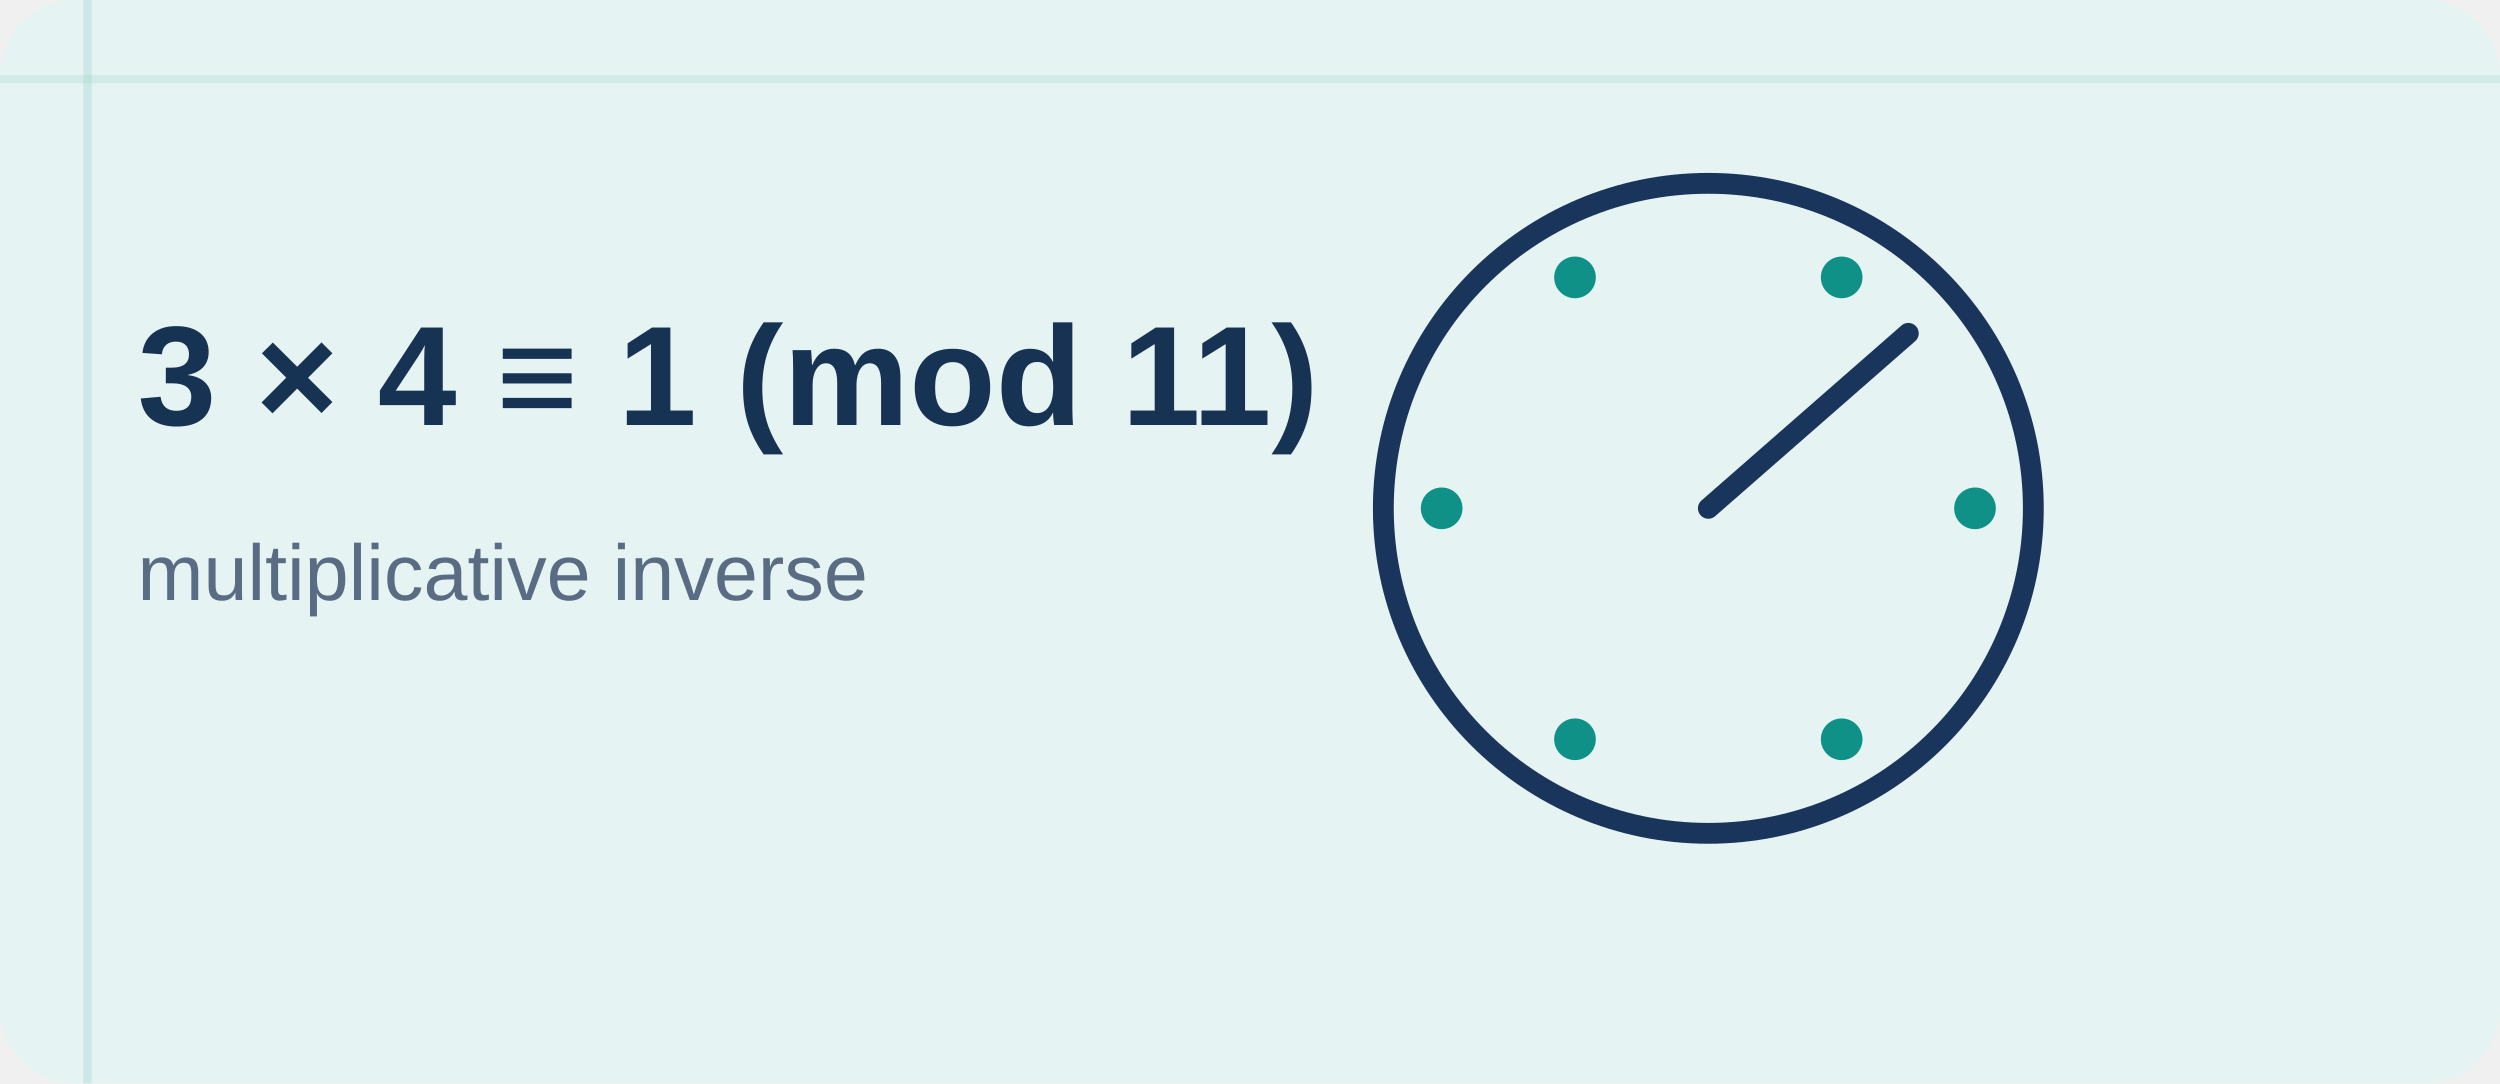
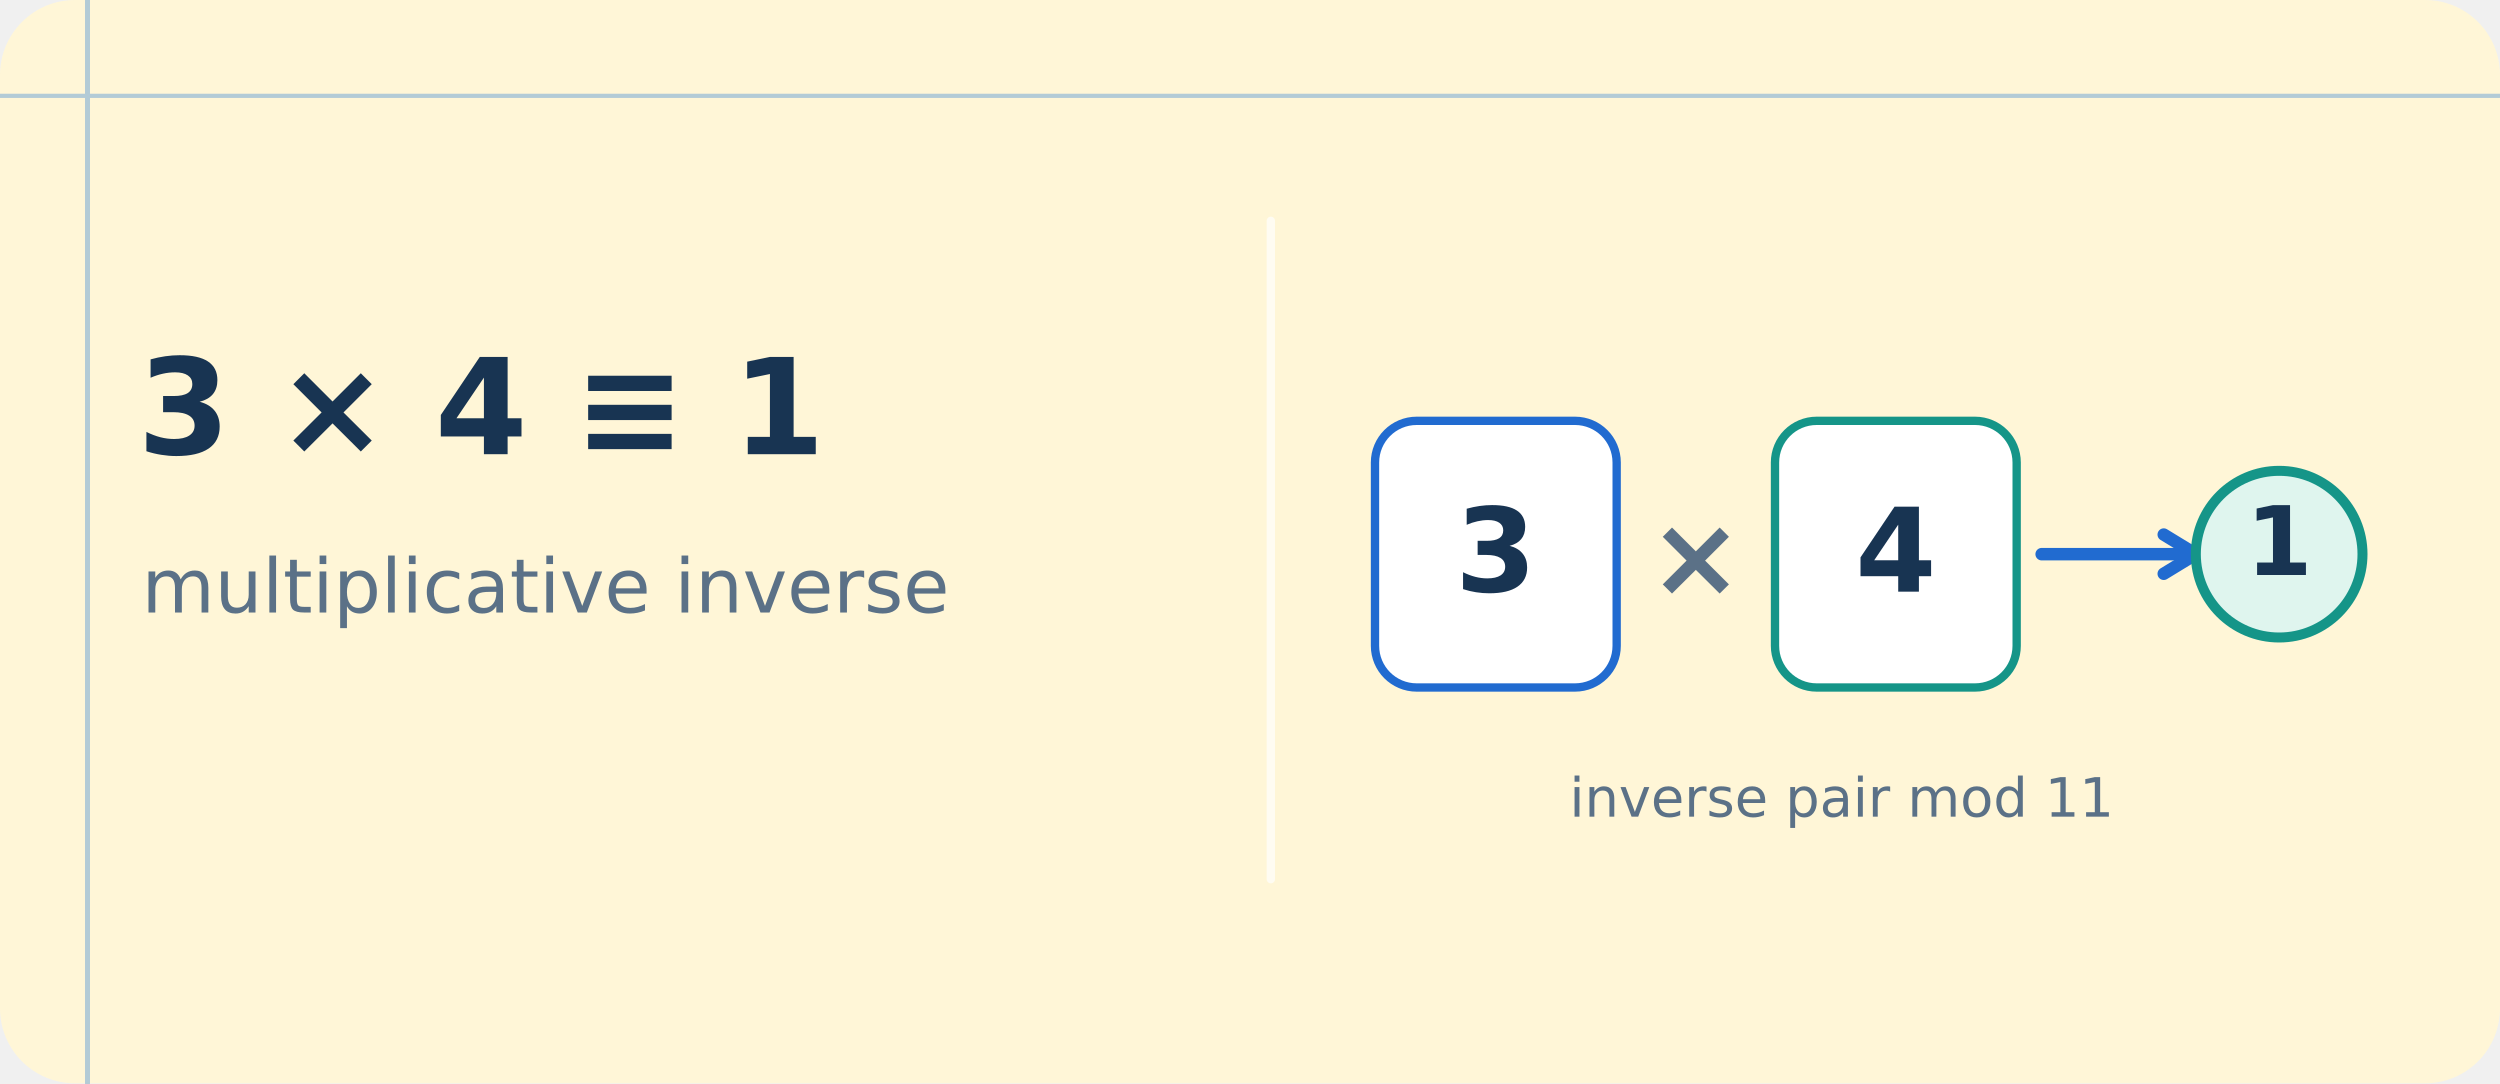
<svg xmlns="http://www.w3.org/2000/svg" viewBox="0 0 600 260" role="img" aria-labelledby="title">
-   <rect width="600" height="260" rx="18" fill="#e5f4f2" />
-   <path d="M0 19 L600 19" stroke="#a9dad5" stroke-opacity=".35" stroke-width="2" />
-   <path d="M21 0 V260" stroke="#a9dad5" stroke-opacity=".45" stroke-width="2" />
-   <text x="33" y="102" fill="#173354" font-size="34" font-family="Trebuchet MS,Segoe UI,Arial,sans-serif" font-weight="700">3 × 4 ≡ 1 (mod 11)</text>
-   <text x="33" y="144" fill="#5a6c83" font-size="19" font-family="Trebuchet MS,Segoe UI,Arial,sans-serif">multiplicative inverse</text>
-   <circle cx="410" cy="122" r="78" stroke="#1a355b" stroke-width="5" fill="none" stroke-linecap="round" stroke-linejoin="round" />
-   <circle cx="474.0" cy="122.0" r="5" fill="#0f9187" />
-   <circle cx="442.0" cy="177.426" r="5" fill="#0f9187" />
-   <circle cx="378.0" cy="177.426" r="5" fill="#0f9187" />
-   <circle cx="346.0" cy="122" r="5" fill="#0f9187" />
-   <circle cx="378.0" cy="66.574" r="5" fill="#0f9187" />
-   <circle cx="442.0" cy="66.574" r="5" fill="#0f9187" />
-   <path d="M410 122 L458 80" stroke="#1a355b" stroke-width="5" fill="none" stroke-linecap="round" stroke-linejoin="round" />
+   <rect x="0" y="0" width="600" height="260" rx="18" fill="#fff6d7" stroke="none" stroke-width="2" />
+   <line x1="0" y1="23" x2="600" y2="23" stroke="#b3cbd6" stroke-width="1" stroke-linecap="round" />
+   <line x1="21" y1="0" x2="21" y2="260" stroke="#b3cbd6" stroke-width="1.2" stroke-linecap="round" />
+   <text x="33" y="109" text-anchor="start" font-family="Trebuchet MS, Segoe UI, DejaVu Sans, Arial, sans-serif" font-size="32" font-weight="700" fill="#183452">3 × 4 ≡ 1</text>
+   <text x="34" y="147" text-anchor="start" font-family="Trebuchet MS, Segoe UI, DejaVu Sans, Arial, sans-serif" font-size="18" font-weight="500" fill="#5b7187">multiplicative inverse</text>
+   <line x1="305" y1="53" x2="305" y2="211" stroke="#ffffffaa" stroke-width="2" stroke-linecap="round" />
+   <rect x="330" y="101" width="58" height="64" rx="10" fill="#fff" stroke="#216bd0" stroke-width="2" />
+   <text x="359" y="142" text-anchor="middle" font-family="Trebuchet MS, Segoe UI, DejaVu Sans, Arial, sans-serif" font-size="28" font-weight="700" fill="#183452">3</text>
+   <text x="407" y="143" text-anchor="middle" font-family="Trebuchet MS, Segoe UI, DejaVu Sans, Arial, sans-serif" font-size="27" font-weight="700" fill="#5b7187">×</text>
+   <rect x="426" y="101" width="58" height="64" rx="10" fill="#fff" stroke="#159588" stroke-width="2" />
+   <text x="455" y="142" text-anchor="middle" font-family="Trebuchet MS, Segoe UI, DejaVu Sans, Arial, sans-serif" font-size="28" font-weight="700" fill="#183452">4</text>
+   <line x1="490" y1="133" x2="527" y2="133" stroke="#216bd0" stroke-width="3" stroke-linecap="round" />
+   <path d="M 519.3 137.7 L527 133 L519.3 128.3" stroke="#216bd0" stroke-width="3" fill="none" stroke-linecap="round" stroke-linejoin="round" />
+   <circle cx="547" cy="133" r="20" fill="#dff5ee" stroke="#159588" stroke-width="2.4" />
+   <text x="547" y="138" text-anchor="middle" font-family="Trebuchet MS, Segoe UI, DejaVu Sans, Arial, sans-serif" font-size="23" font-weight="700" fill="#183452">1</text>
+   <text x="442" y="196" text-anchor="middle" font-family="Trebuchet MS, Segoe UI, DejaVu Sans, Arial, sans-serif" font-size="13" font-weight="500" fill="#5b7187">inverse pair mod 11</text>
</svg>
